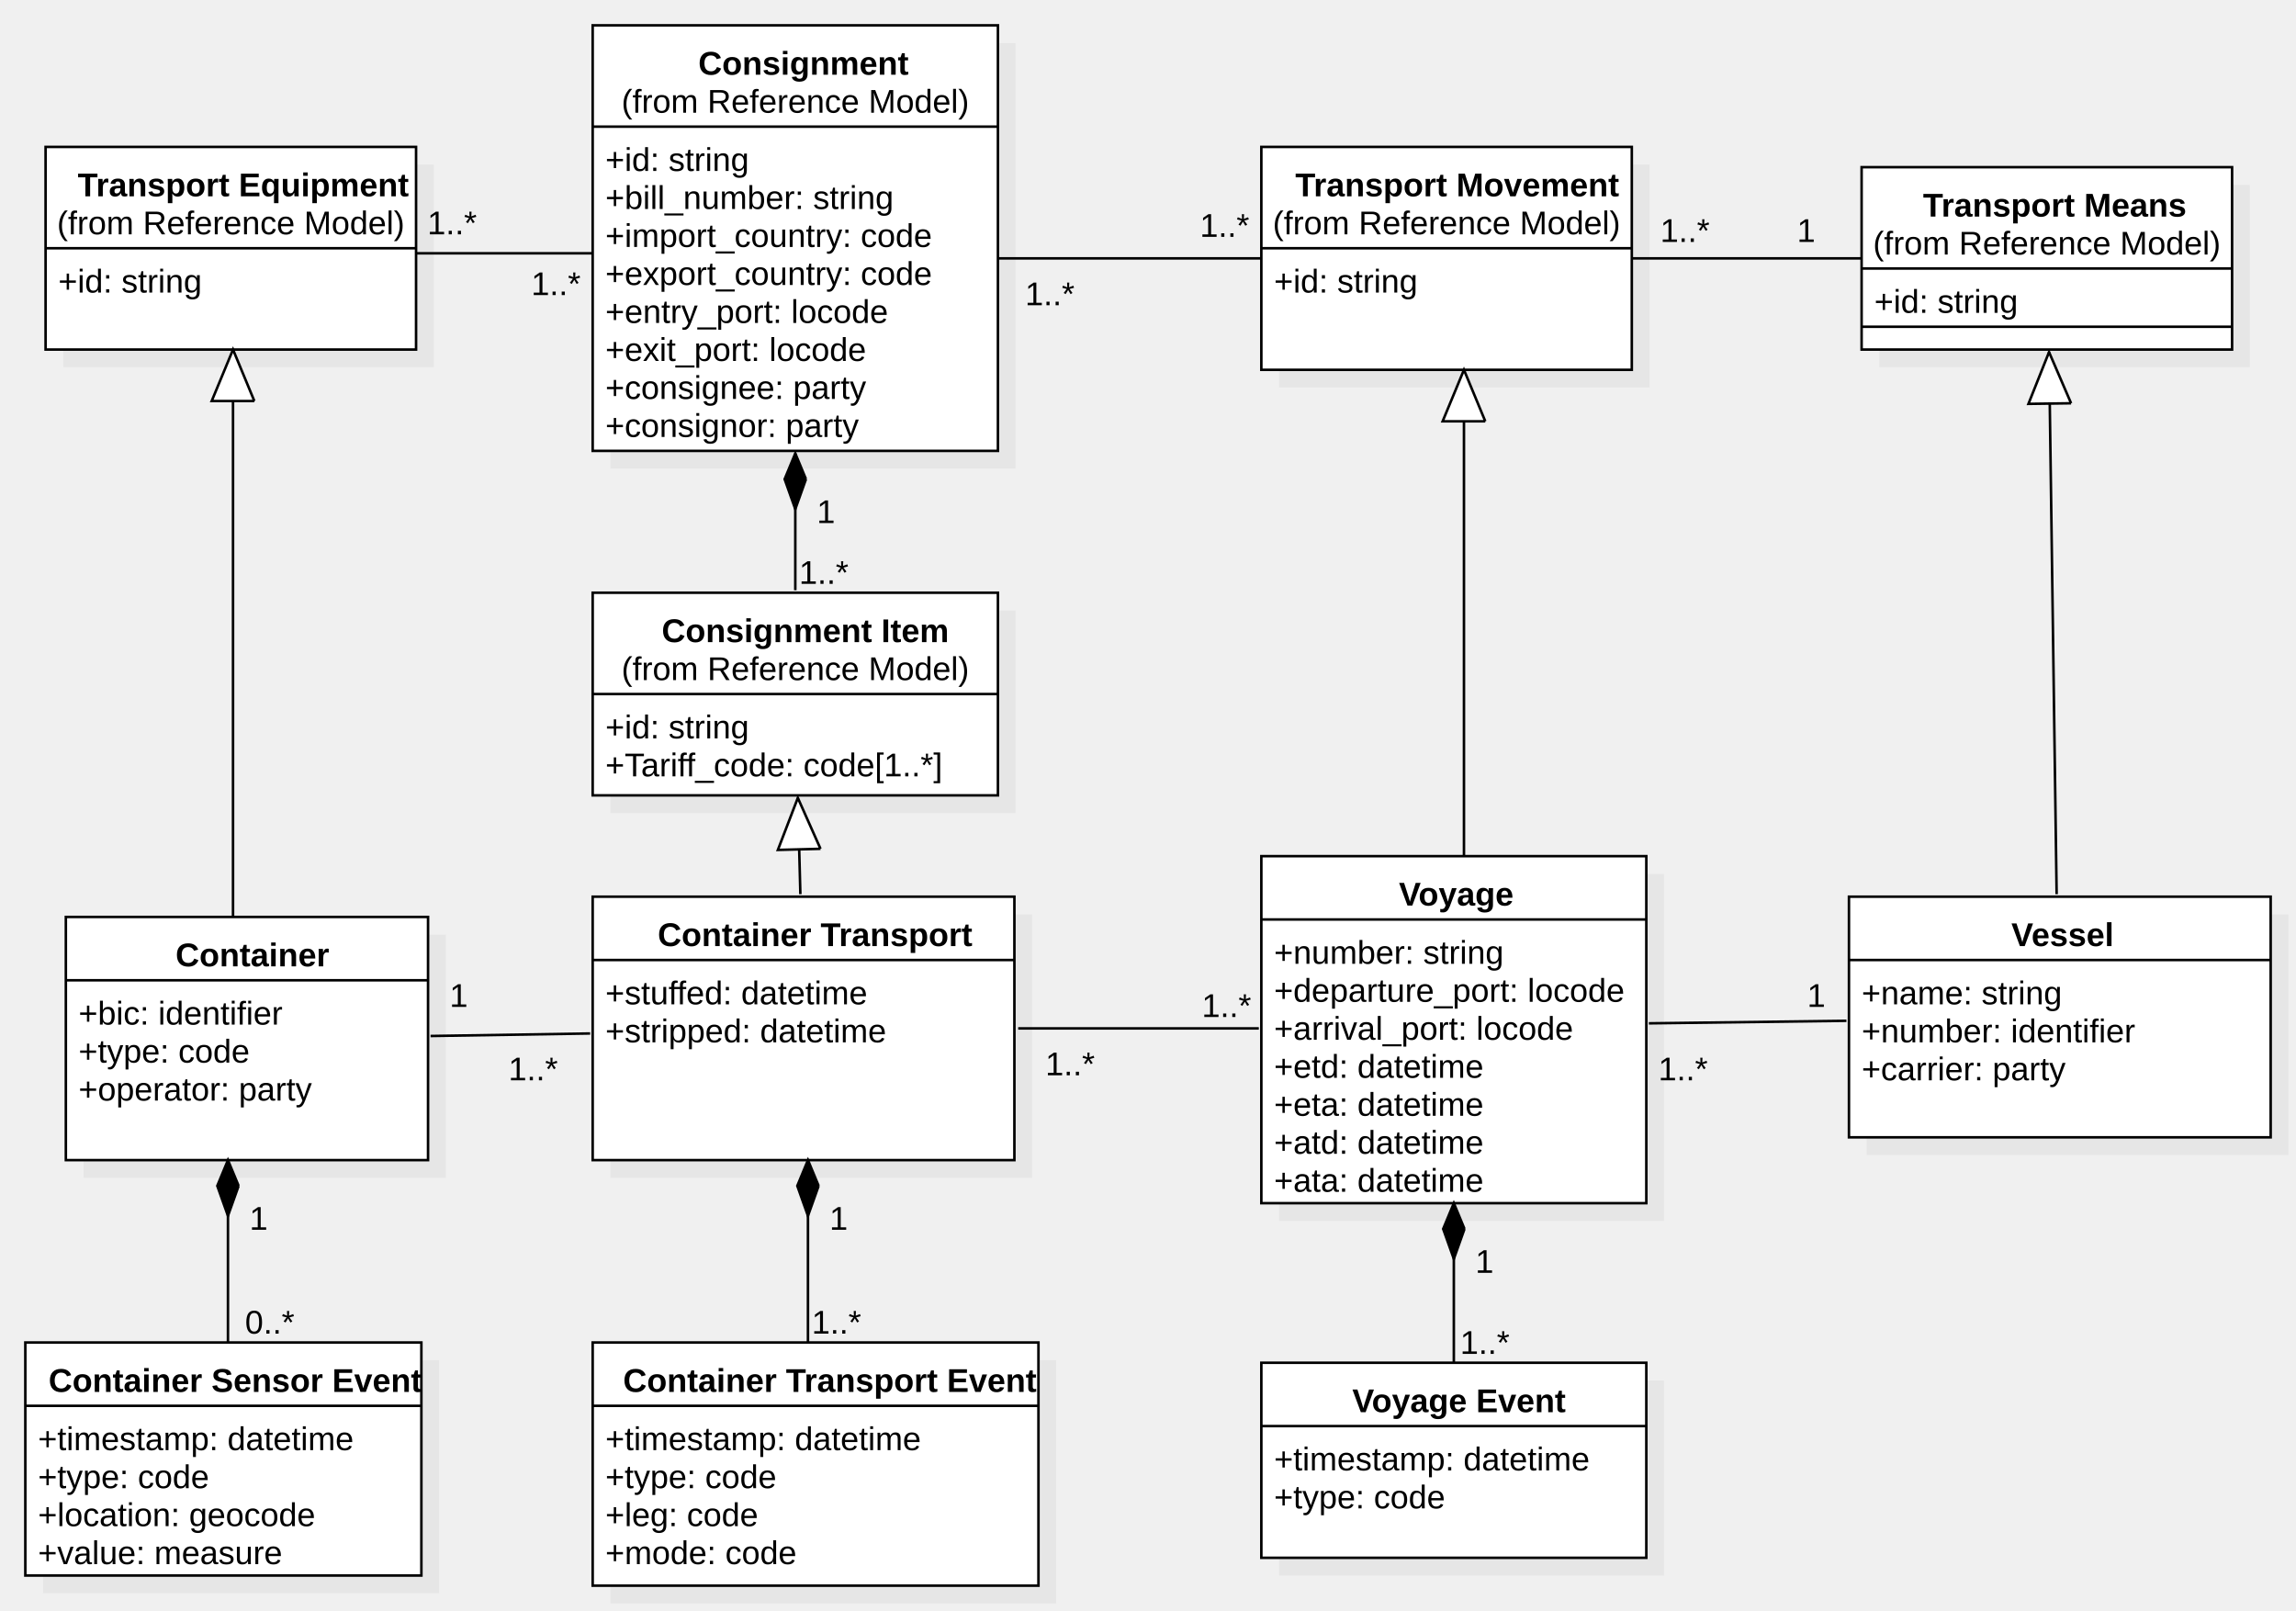
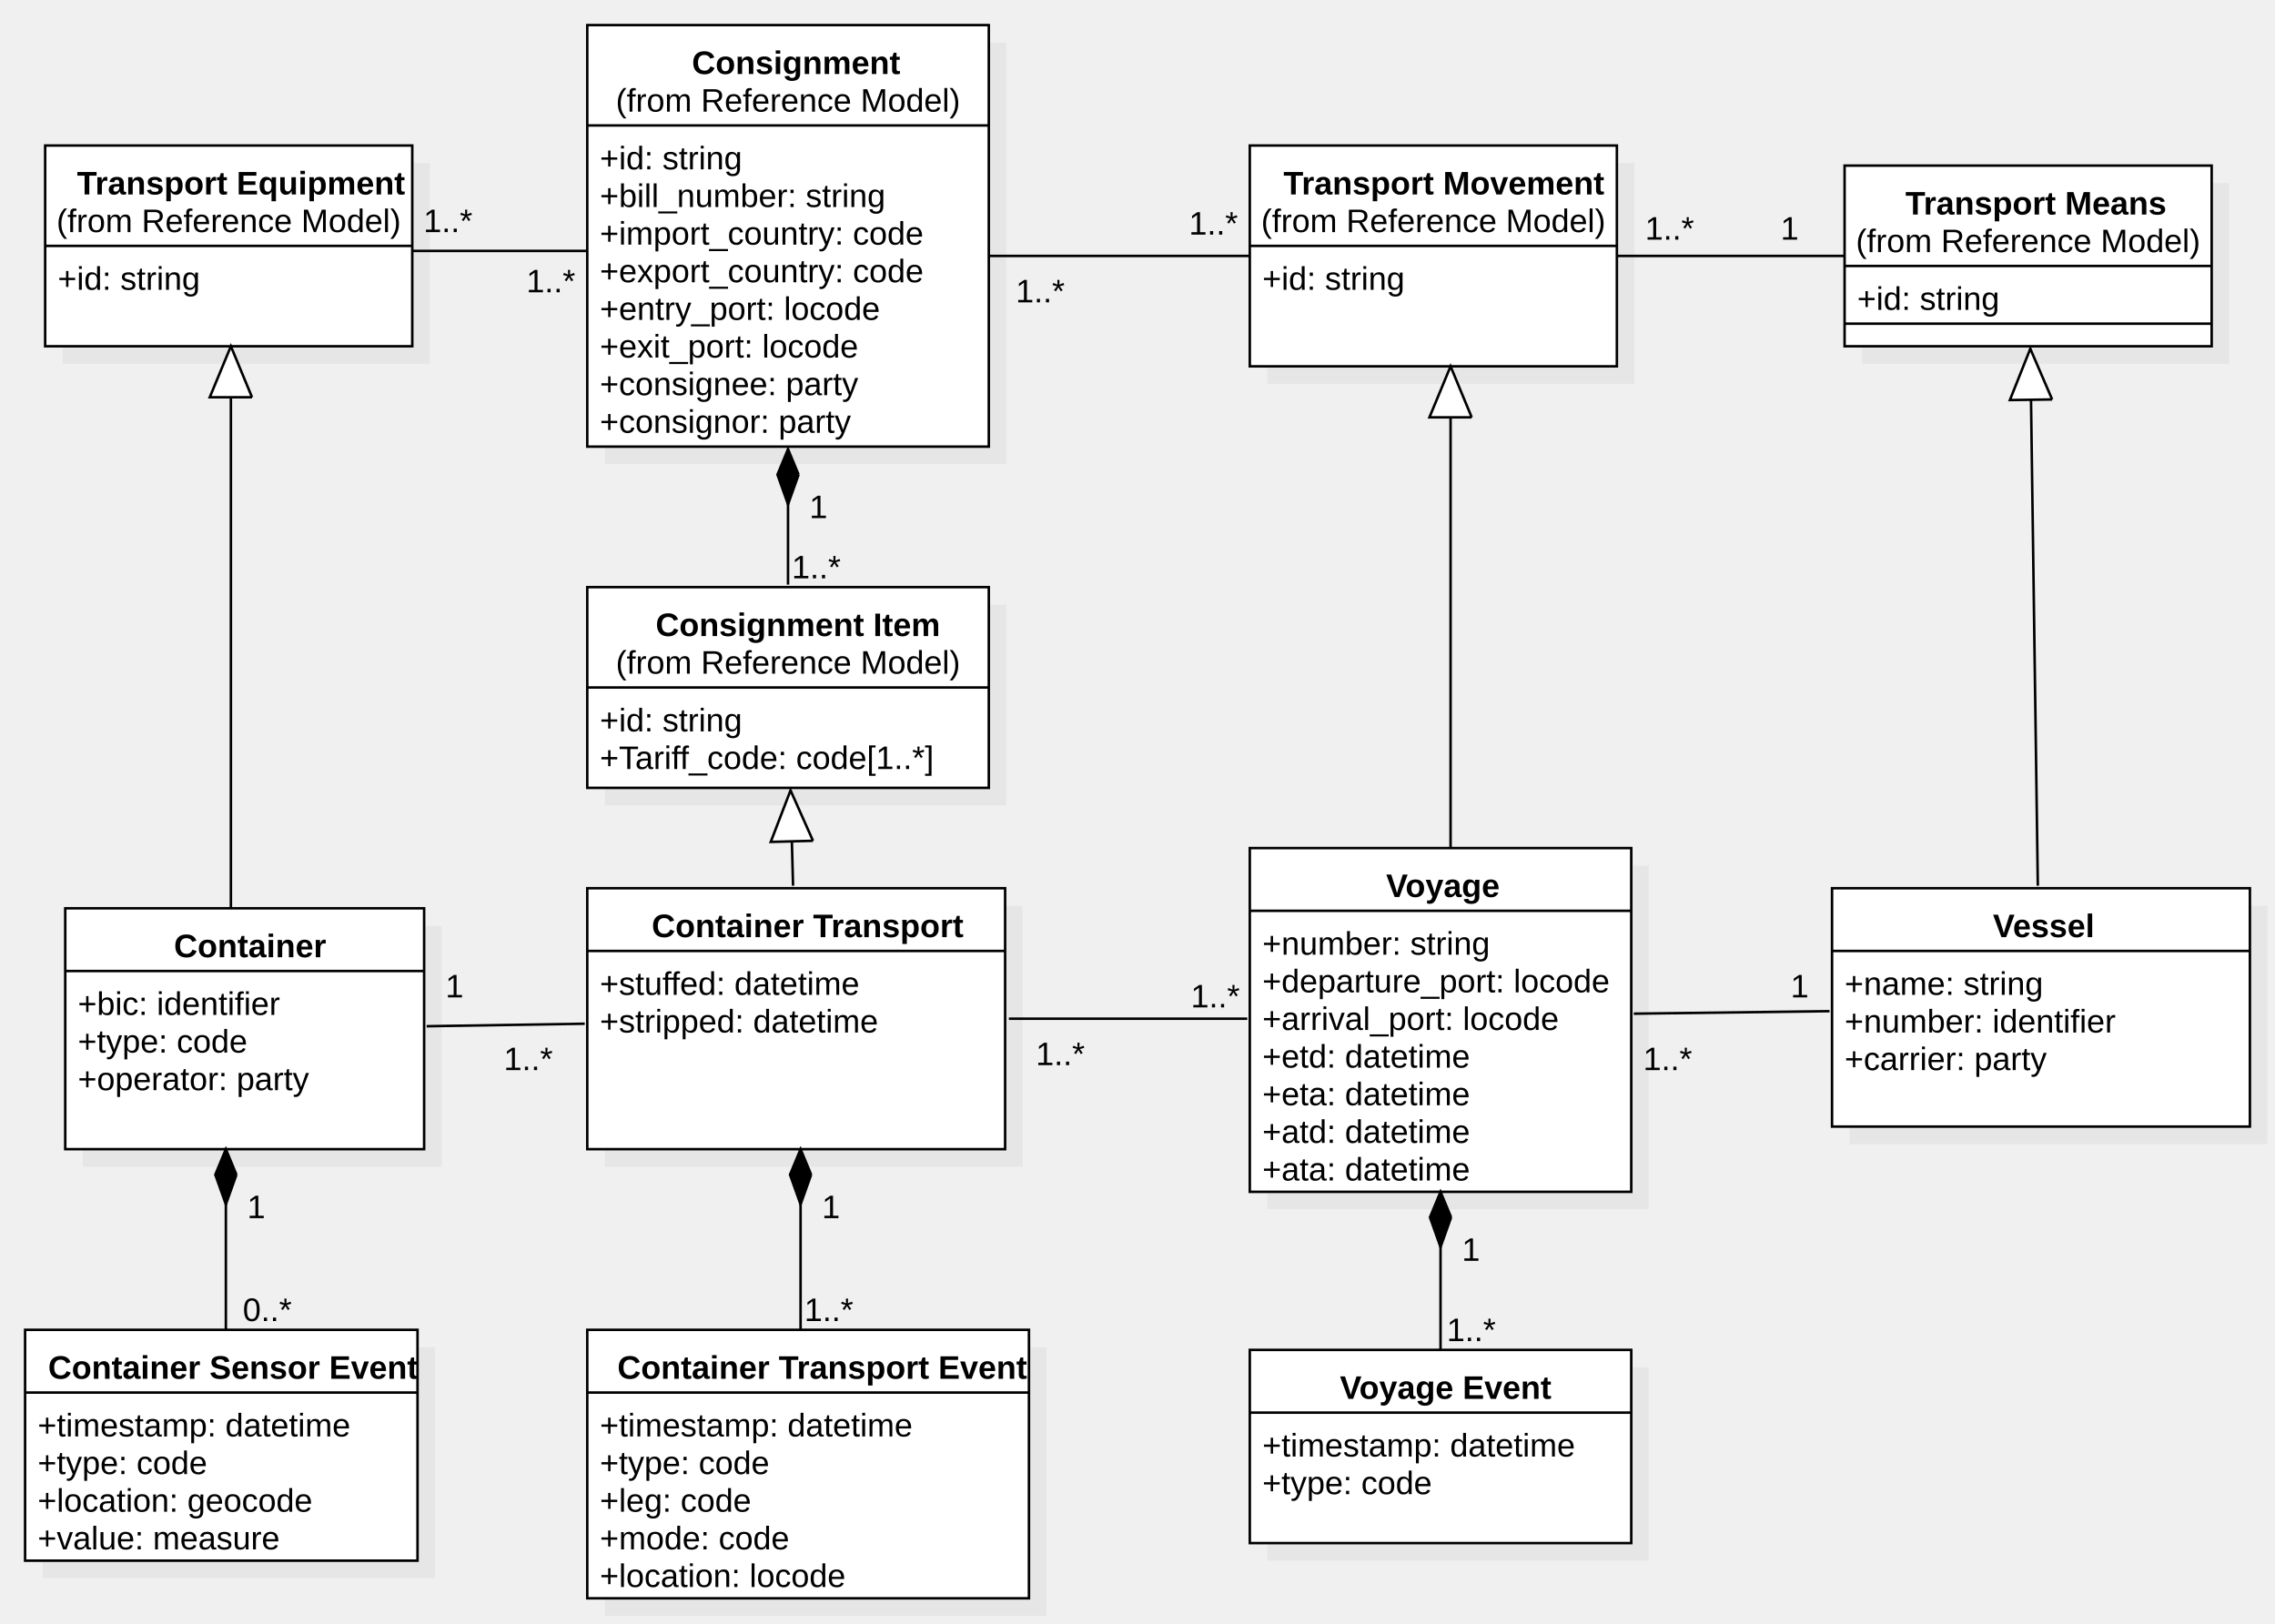
- <svg xmlns="http://www.w3.org/2000/svg" version="1.1" width="906.504" height="636">
+ <svg xmlns="http://www.w3.org/2000/svg" version="1.1" width="906.504" height="647">
  <defs />
  <g>
    <g transform="translate(-62,-54) scale(1,1)">
      <rect fill="#C0C0C0" stroke="none" x="87" y="119" width="146.268" height="80" opacity="0.2" />
    </g>
    <g transform="translate(-62,-54) scale(1,1)">
      <rect fill="#ffffff" stroke="none" x="80" y="112" width="146.268" height="80" />
    </g>
    <g transform="translate(-62,-54) scale(1,1)">
      <path fill="none" stroke="#000000" d="M 80 112 L 226.268 112 L 226.268 192 L 80 192 L 80 112 Z Z" stroke-miterlimit="10" />
    </g>
    <g transform="translate(-62,-54) scale(1,1)">
      <path fill="none" stroke="#000000" d="M 80 152 L 226.268 152" stroke-miterlimit="10" />
    </g>
    <g transform="translate(-62,-54) scale(1,1)">
      <g>
        <path fill="none" stroke="none" />
        <text fill="#000000" stroke="none" font-family="Arial" font-size="13px" font-style="normal" font-weight="bold" text-decoration="none" x="92.679" y="131.5">Transport Equipment</text>
      </g>
    </g>
    <g transform="translate(-62,-54) scale(1,1)">
      <g>
        <path fill="none" stroke="none" />
        <text fill="#000000" stroke="none" font-family="Arial" font-size="13px" font-style="normal" font-weight="normal" text-decoration="none" x="84.5" y="146.5">(from Reference Model)</text>
      </g>
    </g>
    <g transform="translate(-62,-54) scale(1,1)">
      <g>
        <path fill="none" stroke="none" />
        <text fill="#000000" stroke="none" font-family="Arial" font-size="13px" font-style="normal" font-weight="normal" text-decoration="none" x="85" y="169.5">+id: string</text>
      </g>
    </g>
    <g transform="translate(-62,-54) scale(1,1)">
      <rect fill="#C0C0C0" stroke="none" x="95" y="423" width="143" height="96" opacity="0.2" />
    </g>
    <g transform="translate(-62,-54) scale(1,1)">
      <rect fill="#ffffff" stroke="none" x="88" y="416" width="143" height="96" />
    </g>
    <g transform="translate(-62,-54) scale(1,1)">
      <path fill="none" stroke="#000000" d="M 88 416 L 231 416 L 231 512 L 88 512 L 88 416 Z Z" stroke-miterlimit="10" />
    </g>
    <g transform="translate(-62,-54) scale(1,1)">
      <path fill="none" stroke="#000000" d="M 88 441 L 231 441" stroke-miterlimit="10" />
    </g>
    <g transform="translate(-62,-54) scale(1,1)">
      <g>
        <path fill="none" stroke="none" />
        <text fill="#000000" stroke="none" font-family="Arial" font-size="13px" font-style="normal" font-weight="bold" text-decoration="none" x="131.316" y="435.5">Container</text>
      </g>
    </g>
    <g transform="translate(-62,-54) scale(1,1)">
      <g>
        <path fill="none" stroke="none" />
        <text fill="#000000" stroke="none" font-family="Arial" font-size="13px" font-style="normal" font-weight="normal" text-decoration="none" x="93" y="458.5">+bic: identifier</text>
      </g>
    </g>
    <g transform="translate(-62,-54) scale(1,1)">
      <g>
        <path fill="none" stroke="none" />
        <text fill="#000000" stroke="none" font-family="Arial" font-size="13px" font-style="normal" font-weight="normal" text-decoration="none" x="93" y="473.5">+type: code</text>
      </g>
    </g>
    <g transform="translate(-62,-54) scale(1,1)">
      <g>
        <path fill="none" stroke="none" />
        <text fill="#000000" stroke="none" font-family="Arial" font-size="13px" font-style="normal" font-weight="normal" text-decoration="none" x="93" y="488.5">+operator: party</text>
      </g>
    </g>
    <g transform="translate(-62,-54) scale(1,1)">
      <path fill="none" stroke="#000000" d="M 154 416 L 154 192" stroke-miterlimit="10" />
    </g>
    <g transform="translate(-62,-54) scale(1,1)">
      <path fill="#FFFFFF" stroke="none" d="M 162.419 212.325 L 154 192 L 145.581 212.325" />
    </g>
    <g transform="translate(-62,-54) scale(1,1)">
      <path fill="none" stroke="#000000" d="M 162.419 212.325 L 154 192 L 145.581 212.325 L 162.419 212.325" stroke-miterlimit="10" />
    </g>
    <g transform="translate(-62,-54) scale(1,1)">
      <rect fill="#C0C0C0" stroke="none" x="567" y="119" width="146.268" height="88" opacity="0.2" />
    </g>
    <g transform="translate(-62,-54) scale(1,1)">
      <rect fill="#ffffff" stroke="none" x="560" y="112" width="146.268" height="88" />
    </g>
    <g transform="translate(-62,-54) scale(1,1)">
      <path fill="none" stroke="#000000" d="M 560 112 L 706.268 112 L 706.268 200 L 560 200 L 560 112 Z Z" stroke-miterlimit="10" />
    </g>
    <g transform="translate(-62,-54) scale(1,1)">
      <path fill="none" stroke="#000000" d="M 560 152 L 706.268 152" stroke-miterlimit="10" />
    </g>
    <g transform="translate(-62,-54) scale(1,1)">
      <g>
        <path fill="none" stroke="none" />
        <text fill="#000000" stroke="none" font-family="Arial" font-size="13px" font-style="normal" font-weight="bold" text-decoration="none" x="573.409" y="131.5">Transport Movement</text>
      </g>
    </g>
    <g transform="translate(-62,-54) scale(1,1)">
      <g>
        <path fill="none" stroke="none" />
        <text fill="#000000" stroke="none" font-family="Arial" font-size="13px" font-style="normal" font-weight="normal" text-decoration="none" x="564.5" y="146.5">(from Reference Model)</text>
      </g>
    </g>
    <g transform="translate(-62,-54) scale(1,1)">
      <g>
        <path fill="none" stroke="none" />
        <text fill="#000000" stroke="none" font-family="Arial" font-size="13px" font-style="normal" font-weight="normal" text-decoration="none" x="565" y="169.5">+id: string</text>
      </g>
    </g>
    <g transform="translate(-62,-54) scale(1,1)">
      <rect fill="#C0C0C0" stroke="none" x="567" y="399" width="152" height="137" opacity="0.2" />
    </g>
    <g transform="translate(-62,-54) scale(1,1)">
      <rect fill="#ffffff" stroke="none" x="560" y="392" width="152" height="137" />
    </g>
    <g transform="translate(-62,-54) scale(1,1)">
      <path fill="none" stroke="#000000" d="M 560 392 L 712 392 L 712 529 L 560 529 L 560 392 Z Z" stroke-miterlimit="10" />
    </g>
    <g transform="translate(-62,-54) scale(1,1)">
      <path fill="none" stroke="#000000" d="M 560 417 L 712 417" stroke-miterlimit="10" />
    </g>
    <g transform="translate(-62,-54) scale(1,1)">
      <g>
        <path fill="none" stroke="none" />
        <text fill="#000000" stroke="none" font-family="Arial" font-size="13px" font-style="normal" font-weight="bold" text-decoration="none" x="614.313" y="411.5">Voyage</text>
      </g>
    </g>
    <g transform="translate(-62,-54) scale(1,1)">
      <g>
        <path fill="none" stroke="none" />
        <text fill="#000000" stroke="none" font-family="Arial" font-size="13px" font-style="normal" font-weight="normal" text-decoration="none" x="565" y="434.5">+number: string</text>
      </g>
    </g>
    <g transform="translate(-62,-54) scale(1,1)">
      <g>
        <path fill="none" stroke="none" />
        <text fill="#000000" stroke="none" font-family="Arial" font-size="13px" font-style="normal" font-weight="normal" text-decoration="none" x="565" y="449.5">+departure_port: locode</text>
      </g>
    </g>
    <g transform="translate(-62,-54) scale(1,1)">
      <g>
        <path fill="none" stroke="none" />
        <text fill="#000000" stroke="none" font-family="Arial" font-size="13px" font-style="normal" font-weight="normal" text-decoration="none" x="565" y="464.5">+arrival_port: locode</text>
      </g>
    </g>
    <g transform="translate(-62,-54) scale(1,1)">
      <g>
        <path fill="none" stroke="none" />
        <text fill="#000000" stroke="none" font-family="Arial" font-size="13px" font-style="normal" font-weight="normal" text-decoration="none" x="565" y="479.5">+etd: datetime</text>
      </g>
    </g>
    <g transform="translate(-62,-54) scale(1,1)">
      <g>
        <path fill="none" stroke="none" />
        <text fill="#000000" stroke="none" font-family="Arial" font-size="13px" font-style="normal" font-weight="normal" text-decoration="none" x="565" y="494.5">+eta: datetime</text>
      </g>
    </g>
    <g transform="translate(-62,-54) scale(1,1)">
      <g>
        <path fill="none" stroke="none" />
        <text fill="#000000" stroke="none" font-family="Arial" font-size="13px" font-style="normal" font-weight="normal" text-decoration="none" x="565" y="509.5">+atd: datetime</text>
      </g>
    </g>
    <g transform="translate(-62,-54) scale(1,1)">
      <g>
        <path fill="none" stroke="none" />
        <text fill="#000000" stroke="none" font-family="Arial" font-size="13px" font-style="normal" font-weight="normal" text-decoration="none" x="565" y="524.5">+ata: datetime</text>
      </g>
    </g>
    <g transform="translate(-62,-54) scale(1,1)">
      <path fill="none" stroke="#000000" d="M 640 392 L 640 200" stroke-miterlimit="10" />
    </g>
    <g transform="translate(-62,-54) scale(1,1)">
      <path fill="#FFFFFF" stroke="none" d="M 648.419 220.325 L 640 200 L 631.581 220.325" />
    </g>
    <g transform="translate(-62,-54) scale(1,1)">
      <path fill="none" stroke="#000000" d="M 648.419 220.325 L 640 200 L 631.581 220.325 L 648.419 220.325" stroke-miterlimit="10" />
    </g>
    <g transform="translate(-62,-54) scale(1,1)">
      <rect fill="#C0C0C0" stroke="none" x="799" y="415" width="166.504" height="95" opacity="0.2" />
    </g>
    <g transform="translate(-62,-54) scale(1,1)">
      <rect fill="#ffffff" stroke="none" x="792" y="408" width="166.504" height="95" />
    </g>
    <g transform="translate(-62,-54) scale(1,1)">
      <path fill="none" stroke="#000000" d="M 792 408 L 958.504 408 L 958.504 503 L 792 503 L 792 408 Z Z" stroke-miterlimit="10" />
    </g>
    <g transform="translate(-62,-54) scale(1,1)">
      <path fill="none" stroke="#000000" d="M 792 433 L 958.504 433" stroke-miterlimit="10" />
    </g>
    <g transform="translate(-62,-54) scale(1,1)">
      <g>
        <path fill="none" stroke="none" />
        <text fill="#000000" stroke="none" font-family="Arial" font-size="13px" font-style="normal" font-weight="bold" text-decoration="none" x="856.101" y="427.5">Vessel</text>
      </g>
    </g>
    <g transform="translate(-62,-54) scale(1,1)">
      <g>
        <path fill="none" stroke="none" />
        <text fill="#000000" stroke="none" font-family="Arial" font-size="13px" font-style="normal" font-weight="normal" text-decoration="none" x="797" y="450.5">+name: string</text>
      </g>
    </g>
    <g transform="translate(-62,-54) scale(1,1)">
      <g>
        <path fill="none" stroke="none" />
        <text fill="#000000" stroke="none" font-family="Arial" font-size="13px" font-style="normal" font-weight="normal" text-decoration="none" x="797" y="465.5">+number: identifier</text>
      </g>
    </g>
    <g transform="translate(-62,-54) scale(1,1)">
      <g>
        <path fill="none" stroke="none" />
        <text fill="#000000" stroke="none" font-family="Arial" font-size="13px" font-style="normal" font-weight="normal" text-decoration="none" x="797" y="480.5">+carrier: party</text>
      </g>
    </g>
    <g transform="translate(-62,-54) scale(1,1)">
      <rect fill="#C0C0C0" stroke="none" x="303" y="71" width="160" height="168" opacity="0.2" />
    </g>
    <g transform="translate(-62,-54) scale(1,1)">
      <rect fill="#ffffff" stroke="none" x="296" y="64" width="160" height="168" />
    </g>
    <g transform="translate(-62,-54) scale(1,1)">
      <path fill="none" stroke="#000000" d="M 296 64 L 456 64 L 456 232 L 296 232 L 296 64 Z Z" stroke-miterlimit="10" />
    </g>
    <g transform="translate(-62,-54) scale(1,1)">
      <path fill="none" stroke="#000000" d="M 296 104 L 456 104" stroke-miterlimit="10" />
    </g>
    <g transform="translate(-62,-54) scale(1,1)">
      <g>
        <path fill="none" stroke="none" />
        <text fill="#000000" stroke="none" font-family="Arial" font-size="13px" font-style="normal" font-weight="bold" text-decoration="none" x="337.701" y="83.5">Consignment</text>
      </g>
    </g>
    <g transform="translate(-62,-54) scale(1,1)">
      <g>
        <path fill="none" stroke="none" />
        <text fill="#000000" stroke="none" font-family="Arial" font-size="13px" font-style="normal" font-weight="normal" text-decoration="none" x="307.366" y="98.5">(from Reference Model)</text>
      </g>
    </g>
    <g transform="translate(-62,-54) scale(1,1)">
      <g>
        <path fill="none" stroke="none" />
        <text fill="#000000" stroke="none" font-family="Arial" font-size="13px" font-style="normal" font-weight="normal" text-decoration="none" x="301" y="121.5">+id: string</text>
      </g>
    </g>
    <g transform="translate(-62,-54) scale(1,1)">
      <g>
        <path fill="none" stroke="none" />
        <text fill="#000000" stroke="none" font-family="Arial" font-size="13px" font-style="normal" font-weight="normal" text-decoration="none" x="301" y="136.5">+bill_number: string</text>
      </g>
    </g>
    <g transform="translate(-62,-54) scale(1,1)">
      <g>
        <path fill="none" stroke="none" />
        <text fill="#000000" stroke="none" font-family="Arial" font-size="13px" font-style="normal" font-weight="normal" text-decoration="none" x="301" y="151.5">+import_country: code</text>
      </g>
    </g>
    <g transform="translate(-62,-54) scale(1,1)">
      <g>
        <path fill="none" stroke="none" />
        <text fill="#000000" stroke="none" font-family="Arial" font-size="13px" font-style="normal" font-weight="normal" text-decoration="none" x="301" y="166.5">+export_country: code</text>
      </g>
    </g>
    <g transform="translate(-62,-54) scale(1,1)">
      <g>
        <path fill="none" stroke="none" />
        <text fill="#000000" stroke="none" font-family="Arial" font-size="13px" font-style="normal" font-weight="normal" text-decoration="none" x="301" y="181.5">+entry_port: locode</text>
      </g>
    </g>
    <g transform="translate(-62,-54) scale(1,1)">
      <g>
        <path fill="none" stroke="none" />
        <text fill="#000000" stroke="none" font-family="Arial" font-size="13px" font-style="normal" font-weight="normal" text-decoration="none" x="301" y="196.5">+exit_port: locode</text>
      </g>
    </g>
    <g transform="translate(-62,-54) scale(1,1)">
      <g>
        <path fill="none" stroke="none" />
        <text fill="#000000" stroke="none" font-family="Arial" font-size="13px" font-style="normal" font-weight="normal" text-decoration="none" x="301" y="211.5">+consignee: party</text>
      </g>
    </g>
    <g transform="translate(-62,-54) scale(1,1)">
      <g>
        <path fill="none" stroke="none" />
        <text fill="#000000" stroke="none" font-family="Arial" font-size="13px" font-style="normal" font-weight="normal" text-decoration="none" x="301" y="226.5">+consignor: party</text>
      </g>
    </g>
    <g transform="translate(-62,-54) scale(1,1)">
      <path fill="none" stroke="#000000" d="M 456 156 L 560 156" stroke-miterlimit="10" />
    </g>
    <g transform="translate(-62,-54) scale(1,1)">
      <g>
        <path fill="none" stroke="none" />
        <text fill="#000000" stroke="none" font-family="Arial" font-size="13px" font-style="normal" font-weight="normal" text-decoration="none" x="466.744" y="174.5">1..*</text>
      </g>
    </g>
    <g transform="translate(-62,-54) scale(1,1)">
      <g>
        <path fill="none" stroke="none" />
        <text fill="#000000" stroke="none" font-family="Arial" font-size="13px" font-style="normal" font-weight="normal" text-decoration="none" x="535.744" y="147.5">1..*</text>
      </g>
    </g>
    <g transform="translate(-62,-54) scale(1,1)">
      <path fill="none" stroke="#000000" d="M 296 154 L 226 154" stroke-miterlimit="10" />
    </g>
    <g transform="translate(-62,-54) scale(1,1)">
      <g>
        <path fill="none" stroke="none" />
        <text fill="#000000" stroke="none" font-family="Arial" font-size="13px" font-style="normal" font-weight="normal" text-decoration="none" x="271.744" y="170.5">1..*</text>
      </g>
    </g>
    <g transform="translate(-62,-54) scale(1,1)">
      <g>
        <path fill="none" stroke="none" />
        <text fill="#000000" stroke="none" font-family="Arial" font-size="13px" font-style="normal" font-weight="normal" text-decoration="none" x="230.744" y="146.5">1..*</text>
      </g>
    </g>
    <g transform="translate(-62,-54) scale(1,1)">
      <rect fill="#C0C0C0" stroke="none" x="79" y="591" width="156.367" height="92" opacity="0.2" />
    </g>
    <g transform="translate(-62,-54) scale(1,1)">
      <rect fill="#ffffff" stroke="none" x="72" y="584" width="156.367" height="92" />
    </g>
    <g transform="translate(-62,-54) scale(1,1)">
      <path fill="none" stroke="#000000" d="M 72 584 L 228.367 584 L 228.367 676 L 72 676 L 72 584 Z Z" stroke-miterlimit="10" />
    </g>
    <g transform="translate(-62,-54) scale(1,1)">
      <path fill="none" stroke="#000000" d="M 72 609 L 228.367 609" stroke-miterlimit="10" />
    </g>
    <g transform="translate(-62,-54) scale(1,1)">
      <g>
        <path fill="none" stroke="none" />
        <text fill="#000000" stroke="none" font-family="Arial" font-size="13px" font-style="normal" font-weight="bold" text-decoration="none" x="81.172" y="603.5">Container Sensor Event</text>
      </g>
    </g>
    <g transform="translate(-62,-54) scale(1,1)">
      <g>
        <path fill="none" stroke="none" />
        <text fill="#000000" stroke="none" font-family="Arial" font-size="13px" font-style="normal" font-weight="normal" text-decoration="none" x="77" y="626.5">+timestamp: datetime</text>
      </g>
    </g>
    <g transform="translate(-62,-54) scale(1,1)">
      <g>
        <path fill="none" stroke="none" />
        <text fill="#000000" stroke="none" font-family="Arial" font-size="13px" font-style="normal" font-weight="normal" text-decoration="none" x="77" y="641.5">+type: code</text>
      </g>
    </g>
    <g transform="translate(-62,-54) scale(1,1)">
      <g>
        <path fill="none" stroke="none" />
        <text fill="#000000" stroke="none" font-family="Arial" font-size="13px" font-style="normal" font-weight="normal" text-decoration="none" x="77" y="656.5">+location: geocode</text>
      </g>
    </g>
    <g transform="translate(-62,-54) scale(1,1)">
      <g>
        <path fill="none" stroke="none" />
        <text fill="#000000" stroke="none" font-family="Arial" font-size="13px" font-style="normal" font-weight="normal" text-decoration="none" x="77" y="671.5">+value: measure</text>
      </g>
    </g>
    <g transform="translate(-62,-54) scale(1,1)">
      <path fill="none" stroke="#000000" d="M 152 584 L 152 512" stroke-miterlimit="10" />
    </g>
    <g transform="translate(-62,-54) scale(1,1)">
      <path fill="#000000" stroke="none" d="M 156.21 522.163 L 152 512 L 147.79 522.163 L 152 534" />
    </g>
    <g transform="translate(-62,-54) scale(1,1)">
      <path fill="none" stroke="#000000" d="M 156.21 522.163 L 152 512 L 147.79 522.163 L 152 534 L 156.21 522.163" stroke-miterlimit="10" />
    </g>
    <g transform="translate(-62,-54) scale(1,1)">
      <g>
        <path fill="none" stroke="none" />
        <text fill="#000000" stroke="none" font-family="Arial" font-size="13px" font-style="normal" font-weight="normal" text-decoration="none" x="158.744" y="580.5">0..*</text>
      </g>
    </g>
    <g transform="translate(-62,-54) scale(1,1)">
      <g>
        <path fill="none" stroke="none" />
        <text fill="#000000" stroke="none" font-family="Arial" font-size="13px" font-style="normal" font-weight="normal" text-decoration="none" x="160.5" y="539.5">1</text>
      </g>
    </g>
    <g transform="translate(-62,-54) scale(1,1)">
      <rect fill="#C0C0C0" stroke="none" x="303" y="415" width="166.504" height="104" opacity="0.2" />
    </g>
    <g transform="translate(-62,-54) scale(1,1)">
      <rect fill="#ffffff" stroke="none" x="296" y="408" width="166.504" height="104" />
    </g>
    <g transform="translate(-62,-54) scale(1,1)">
      <path fill="none" stroke="#000000" d="M 296 408 L 462.504 408 L 462.504 512 L 296 512 L 296 408 Z Z" stroke-miterlimit="10" />
    </g>
    <g transform="translate(-62,-54) scale(1,1)">
      <path fill="none" stroke="#000000" d="M 296 433 L 462.504 433" stroke-miterlimit="10" />
    </g>
    <g transform="translate(-62,-54) scale(1,1)">
      <g>
        <path fill="none" stroke="none" />
        <text fill="#000000" stroke="none" font-family="Arial" font-size="13px" font-style="normal" font-weight="bold" text-decoration="none" x="321.688" y="427.5">Container Transport</text>
      </g>
    </g>
    <g transform="translate(-62,-54) scale(1,1)">
      <g>
        <path fill="none" stroke="none" />
        <text fill="#000000" stroke="none" font-family="Arial" font-size="13px" font-style="normal" font-weight="normal" text-decoration="none" x="301" y="450.5">+stuffed: datetime</text>
      </g>
    </g>
    <g transform="translate(-62,-54) scale(1,1)">
      <g>
        <path fill="none" stroke="none" />
        <text fill="#000000" stroke="none" font-family="Arial" font-size="13px" font-style="normal" font-weight="normal" text-decoration="none" x="301" y="465.5">+stripped: datetime</text>
      </g>
    </g>
    <g transform="translate(-62,-54) scale(1,1)">
      <path fill="none" stroke="#000000" d="M 232 463 L 295 462" stroke-miterlimit="10" />
    </g>
    <g transform="translate(-62,-54) scale(1,1)">
      <g>
        <path fill="none" stroke="none" />
        <text fill="#000000" stroke="none" font-family="Arial" font-size="13px" font-style="normal" font-weight="normal" text-decoration="none" x="239.5" y="451.5">1</text>
      </g>
    </g>
    <g transform="translate(-62,-54) scale(1,1)">
      <g>
        <path fill="none" stroke="none" />
        <text fill="#000000" stroke="none" font-family="Arial" font-size="13px" font-style="normal" font-weight="normal" text-decoration="none" x="262.744" y="480.5">1..*</text>
      </g>
    </g>
    <g transform="translate(-62,-54) scale(1,1)">
      <path fill="none" stroke="#000000" d="M 464 460 L 559 460" stroke-miterlimit="10" />
    </g>
    <g transform="translate(-62,-54) scale(1,1)">
      <g>
        <path fill="none" stroke="none" />
        <text fill="#000000" stroke="none" font-family="Arial" font-size="13px" font-style="normal" font-weight="normal" text-decoration="none" x="474.744" y="478.5">1..*</text>
      </g>
    </g>
    <g transform="translate(-62,-54) scale(1,1)">
      <g>
        <path fill="none" stroke="none" />
        <text fill="#000000" stroke="none" font-family="Arial" font-size="13px" font-style="normal" font-weight="normal" text-decoration="none" x="536.5" y="455.5">1..*</text>
      </g>
    </g>
    <g transform="translate(-62,-54) scale(1,1)">
      <path fill="none" stroke="#000000" d="M 791 457 L 713 458" stroke-miterlimit="10" />
    </g>
    <g transform="translate(-62,-54) scale(1,1)">
      <g>
        <path fill="none" stroke="none" />
        <text fill="#000000" stroke="none" font-family="Arial" font-size="13px" font-style="normal" font-weight="normal" text-decoration="none" x="775.5" y="451.5">1</text>
      </g>
    </g>
    <g transform="translate(-62,-54) scale(1,1)">
      <g>
        <path fill="none" stroke="none" />
        <text fill="#000000" stroke="none" font-family="Arial" font-size="13px" font-style="normal" font-weight="normal" text-decoration="none" x="716.744" y="480.5">1..*</text>
      </g>
    </g>
    <g transform="translate(-62,-54) scale(1,1)">
      <rect fill="#C0C0C0" stroke="none" x="567" y="599" width="152" height="77" opacity="0.2" />
    </g>
    <g transform="translate(-62,-54) scale(1,1)">
      <rect fill="#ffffff" stroke="none" x="560" y="592" width="152" height="77" />
    </g>
    <g transform="translate(-62,-54) scale(1,1)">
      <path fill="none" stroke="#000000" d="M 560 592 L 712 592 L 712 669 L 560 669 L 560 592 Z Z" stroke-miterlimit="10" />
    </g>
    <g transform="translate(-62,-54) scale(1,1)">
      <path fill="none" stroke="#000000" d="M 560 617 L 712 617" stroke-miterlimit="10" />
    </g>
    <g transform="translate(-62,-54) scale(1,1)">
      <g>
        <path fill="none" stroke="none" />
        <text fill="#000000" stroke="none" font-family="Arial" font-size="13px" font-style="normal" font-weight="bold" text-decoration="none" x="595.886" y="611.5">Voyage Event</text>
      </g>
    </g>
    <g transform="translate(-62,-54) scale(1,1)">
      <g>
        <path fill="none" stroke="none" />
        <text fill="#000000" stroke="none" font-family="Arial" font-size="13px" font-style="normal" font-weight="normal" text-decoration="none" x="565" y="634.5">+timestamp: datetime</text>
      </g>
    </g>
    <g transform="translate(-62,-54) scale(1,1)">
      <g>
        <path fill="none" stroke="none" />
        <text fill="#000000" stroke="none" font-family="Arial" font-size="13px" font-style="normal" font-weight="normal" text-decoration="none" x="565" y="649.5">+type: code</text>
      </g>
    </g>
    <g transform="translate(-62,-54) scale(1,1)">
      <path fill="none" stroke="#000000" d="M 636 592 L 636 529" stroke-miterlimit="10" />
    </g>
    <g transform="translate(-62,-54) scale(1,1)">
      <path fill="#000000" stroke="none" d="M 640.21 539.163 L 636 529 L 631.79 539.163 L 636 551" />
    </g>
    <g transform="translate(-62,-54) scale(1,1)">
      <path fill="none" stroke="#000000" d="M 640.21 539.163 L 636 529 L 631.79 539.163 L 636 551 L 640.21 539.163" stroke-miterlimit="10" />
    </g>
    <g transform="translate(-62,-54) scale(1,1)">
      <g>
        <path fill="none" stroke="none" />
        <text fill="#000000" stroke="none" font-family="Arial" font-size="13px" font-style="normal" font-weight="normal" text-decoration="none" x="638.5" y="588.5">1..*</text>
      </g>
    </g>
    <g transform="translate(-62,-54) scale(1,1)">
      <g>
        <path fill="none" stroke="none" />
        <text fill="#000000" stroke="none" font-family="Arial" font-size="13px" font-style="normal" font-weight="normal" text-decoration="none" x="644.5" y="556.5">1</text>
      </g>
    </g>
    <g transform="translate(-62,-54) scale(1,1)">
-       <rect fill="#C0C0C0" stroke="none" x="303" y="591" width="176" height="96" opacity="0.2" />
-     </g>
-     <g transform="translate(-62,-54) scale(1,1)">
-       <rect fill="#ffffff" stroke="none" x="296" y="584" width="176" height="96" />
-     </g>
-     <g transform="translate(-62,-54) scale(1,1)">
-       <path fill="none" stroke="#000000" d="M 296 584 L 472 584 L 472 680 L 296 680 L 296 584 Z Z" stroke-miterlimit="10" />
+       <rect fill="#C0C0C0" stroke="none" x="303" y="591" width="176" height="107" opacity="0.2" />
+     </g>
+     <g transform="translate(-62,-54) scale(1,1)">
+       <rect fill="#ffffff" stroke="none" x="296" y="584" width="176" height="107" />
+     </g>
+     <g transform="translate(-62,-54) scale(1,1)">
+       <path fill="none" stroke="#000000" d="M 296 584 L 472 584 L 472 691 L 296 691 L 296 584 Z Z" stroke-miterlimit="10" />
    </g>
    <g transform="translate(-62,-54) scale(1,1)">
      <path fill="none" stroke="#000000" d="M 296 609 L 472 609" stroke-miterlimit="10" />
    </g>
    <g transform="translate(-62,-54) scale(1,1)">
      <g>
        <path fill="none" stroke="none" />
        <text fill="#000000" stroke="none" font-family="Arial" font-size="13px" font-style="normal" font-weight="bold" text-decoration="none" x="308.009" y="603.5">Container Transport Event</text>
      </g>
    </g>
    <g transform="translate(-62,-54) scale(1,1)">
      <g>
        <path fill="none" stroke="none" />
        <text fill="#000000" stroke="none" font-family="Arial" font-size="13px" font-style="normal" font-weight="normal" text-decoration="none" x="301" y="626.5">+timestamp: datetime</text>
      </g>
    </g>
    <g transform="translate(-62,-54) scale(1,1)">
      <g>
        <path fill="none" stroke="none" />
        <text fill="#000000" stroke="none" font-family="Arial" font-size="13px" font-style="normal" font-weight="normal" text-decoration="none" x="301" y="641.5">+type: code</text>
      </g>
    </g>
    <g transform="translate(-62,-54) scale(1,1)">
      <g>
        <path fill="none" stroke="none" />
        <text fill="#000000" stroke="none" font-family="Arial" font-size="13px" font-style="normal" font-weight="normal" text-decoration="none" x="301" y="656.5">+leg: code</text>
      </g>
    </g>
    <g transform="translate(-62,-54) scale(1,1)">
      <g>
        <path fill="none" stroke="none" />
        <text fill="#000000" stroke="none" font-family="Arial" font-size="13px" font-style="normal" font-weight="normal" text-decoration="none" x="301" y="671.5">+mode: code</text>
+       </g>
+     </g>
+     <g transform="translate(-62,-54) scale(1,1)">
+       <g>
+         <path fill="none" stroke="none" />
+         <text fill="#000000" stroke="none" font-family="Arial" font-size="13px" font-style="normal" font-weight="normal" text-decoration="none" x="301" y="686.5">+location: locode</text>
      </g>
    </g>
    <g transform="translate(-62,-54) scale(1,1)">
      <path fill="none" stroke="#000000" d="M 381 584 L 381 512" stroke-miterlimit="10" />
    </g>
    <g transform="translate(-62,-54) scale(1,1)">
      <path fill="#000000" stroke="none" d="M 385.21 522.163 L 381 512 L 376.79 522.163 L 381 534" />
    </g>
    <g transform="translate(-62,-54) scale(1,1)">
      <path fill="none" stroke="#000000" d="M 385.21 522.163 L 381 512 L 376.79 522.163 L 381 534 L 385.21 522.163" stroke-miterlimit="10" />
    </g>
    <g transform="translate(-62,-54) scale(1,1)">
      <g>
        <path fill="none" stroke="none" />
        <text fill="#000000" stroke="none" font-family="Arial" font-size="13px" font-style="normal" font-weight="normal" text-decoration="none" x="382.5" y="580.5">1..*</text>
      </g>
    </g>
    <g transform="translate(-62,-54) scale(1,1)">
      <g>
        <path fill="none" stroke="none" />
        <text fill="#000000" stroke="none" font-family="Arial" font-size="13px" font-style="normal" font-weight="normal" text-decoration="none" x="389.5" y="539.5">1</text>
      </g>
    </g>
    <g transform="translate(-62,-54) scale(1,1)">
      <rect fill="#C0C0C0" stroke="none" x="303" y="295" width="160" height="80" opacity="0.2" />
    </g>
    <g transform="translate(-62,-54) scale(1,1)">
      <rect fill="#ffffff" stroke="none" x="296" y="288" width="160" height="80" />
    </g>
    <g transform="translate(-62,-54) scale(1,1)">
      <path fill="none" stroke="#000000" d="M 296 288 L 456 288 L 456 368 L 296 368 L 296 288 Z Z" stroke-miterlimit="10" />
    </g>
    <g transform="translate(-62,-54) scale(1,1)">
      <path fill="none" stroke="#000000" d="M 296 328 L 456 328" stroke-miterlimit="10" />
    </g>
    <g transform="translate(-62,-54) scale(1,1)">
      <g>
        <path fill="none" stroke="none" />
        <text fill="#000000" stroke="none" font-family="Arial" font-size="13px" font-style="normal" font-weight="bold" text-decoration="none" x="323.254" y="307.5">Consignment Item</text>
      </g>
    </g>
    <g transform="translate(-62,-54) scale(1,1)">
      <g>
        <path fill="none" stroke="none" />
        <text fill="#000000" stroke="none" font-family="Arial" font-size="13px" font-style="normal" font-weight="normal" text-decoration="none" x="307.366" y="322.5">(from Reference Model)</text>
      </g>
    </g>
    <g transform="translate(-62,-54) scale(1,1)">
      <g>
        <path fill="none" stroke="none" />
        <text fill="#000000" stroke="none" font-family="Arial" font-size="13px" font-style="normal" font-weight="normal" text-decoration="none" x="301" y="345.5">+id: string</text>
      </g>
    </g>
    <g transform="translate(-62,-54) scale(1,1)">
      <g>
        <path fill="none" stroke="none" />
        <text fill="#000000" stroke="none" font-family="Arial" font-size="13px" font-style="normal" font-weight="normal" text-decoration="none" x="301" y="360.5">+Tariff_code: code[1..*]</text>
      </g>
    </g>
    <g transform="translate(-62,-54) scale(1,1)">
      <path fill="none" stroke="#000000" d="M 376 287 L 376 233" stroke-miterlimit="10" />
    </g>
    <g transform="translate(-62,-54) scale(1,1)">
      <path fill="#000000" stroke="none" d="M 380.21 243.163 L 376 233 L 371.79 243.163 L 376 255" />
    </g>
    <g transform="translate(-62,-54) scale(1,1)">
      <path fill="none" stroke="#000000" d="M 380.21 243.163 L 376 233 L 371.79 243.163 L 376 255 L 380.21 243.163" stroke-miterlimit="10" />
    </g>
    <g transform="translate(-62,-54) scale(1,1)">
      <g>
        <path fill="none" stroke="none" />
        <text fill="#000000" stroke="none" font-family="Arial" font-size="13px" font-style="normal" font-weight="normal" text-decoration="none" x="377.5" y="284.5">1..*</text>
      </g>
    </g>
    <g transform="translate(-62,-54) scale(1,1)">
      <g>
        <path fill="none" stroke="none" />
        <text fill="#000000" stroke="none" font-family="Arial" font-size="13px" font-style="normal" font-weight="normal" text-decoration="none" x="384.5" y="260.5">1</text>
      </g>
    </g>
    <g transform="translate(-62,-54) scale(1,1)">
      <path fill="none" stroke="#000000" d="M 378 407 L 377 369" stroke-miterlimit="10" />
    </g>
    <g transform="translate(-62,-54) scale(1,1)">
      <path fill="#FFFFFF" stroke="none" d="M 385.951 389.097 L 377 369 L 369.119 389.54" />
    </g>
    <g transform="translate(-62,-54) scale(1,1)">
      <path fill="none" stroke="#000000" d="M 385.951 389.097 L 377 369 L 369.119 389.54 L 385.951 389.097" stroke-miterlimit="10" />
    </g>
    <g transform="translate(-62,-54) scale(1,1)">
      <rect fill="#C0C0C0" stroke="none" x="804" y="127" width="146.268" height="72" opacity="0.2" />
    </g>
    <g transform="translate(-62,-54) scale(1,1)">
      <rect fill="#ffffff" stroke="none" x="797" y="120" width="146.268" height="72" />
    </g>
    <g transform="translate(-62,-54) scale(1,1)">
      <path fill="none" stroke="#000000" d="M 797 120 L 943.268 120 L 943.268 192 L 797 192 L 797 120 Z Z" stroke-miterlimit="10" />
    </g>
    <g transform="translate(-62,-54) scale(1,1)">
      <path fill="none" stroke="#000000" d="M 797 160 L 943.268 160" stroke-miterlimit="10" />
    </g>
    <g transform="translate(-62,-54) scale(1,1)">
      <path fill="none" stroke="#000000" d="M 797 183 L 943.268 183" stroke-miterlimit="10" />
    </g>
    <g transform="translate(-62,-54) scale(1,1)">
      <g>
        <path fill="none" stroke="none" />
        <text fill="#000000" stroke="none" font-family="Arial" font-size="13px" font-style="normal" font-weight="bold" text-decoration="none" x="821.244" y="139.5">Transport Means</text>
      </g>
    </g>
    <g transform="translate(-62,-54) scale(1,1)">
      <g>
        <path fill="none" stroke="none" />
        <text fill="#000000" stroke="none" font-family="Arial" font-size="13px" font-style="normal" font-weight="normal" text-decoration="none" x="801.5" y="154.5">(from Reference Model)</text>
      </g>
    </g>
    <g transform="translate(-62,-54) scale(1,1)">
      <g>
        <path fill="none" stroke="none" />
        <text fill="#000000" stroke="none" font-family="Arial" font-size="13px" font-style="normal" font-weight="normal" text-decoration="none" x="802" y="177.5">+id: string</text>
      </g>
    </g>
    <g transform="translate(-62,-54) scale(1,1)">
      <path fill="none" stroke="#000000" d="M 797 156 L 706 156" stroke-miterlimit="10" />
    </g>
    <g transform="translate(-62,-54) scale(1,1)">
      <g>
        <path fill="none" stroke="none" />
        <text fill="#000000" stroke="none" font-family="Arial" font-size="13px" font-style="normal" font-weight="normal" text-decoration="none" x="771.5" y="149.5">1</text>
      </g>
    </g>
    <g transform="translate(-62,-54) scale(1,1)">
      <g>
        <path fill="none" stroke="none" />
        <text fill="#000000" stroke="none" font-family="Arial" font-size="13px" font-style="normal" font-weight="normal" text-decoration="none" x="717.5" y="149.5">1..*</text>
      </g>
    </g>
    <g transform="translate(-62,-54) scale(1,1)">
      <path fill="none" stroke="#000000" d="M 874 407 L 871 193" stroke-miterlimit="10" />
    </g>
    <g transform="translate(-62,-54) scale(1,1)">
      <path fill="#FFFFFF" stroke="none" d="M 879.703 213.205 L 871 193 L 862.867 213.441" />
    </g>
    <g transform="translate(-62,-54) scale(1,1)">
      <path fill="none" stroke="#000000" d="M 879.703 213.205 L 871 193 L 862.867 213.441 L 879.703 213.205" stroke-miterlimit="10" />
    </g>
  </g>
</svg>
